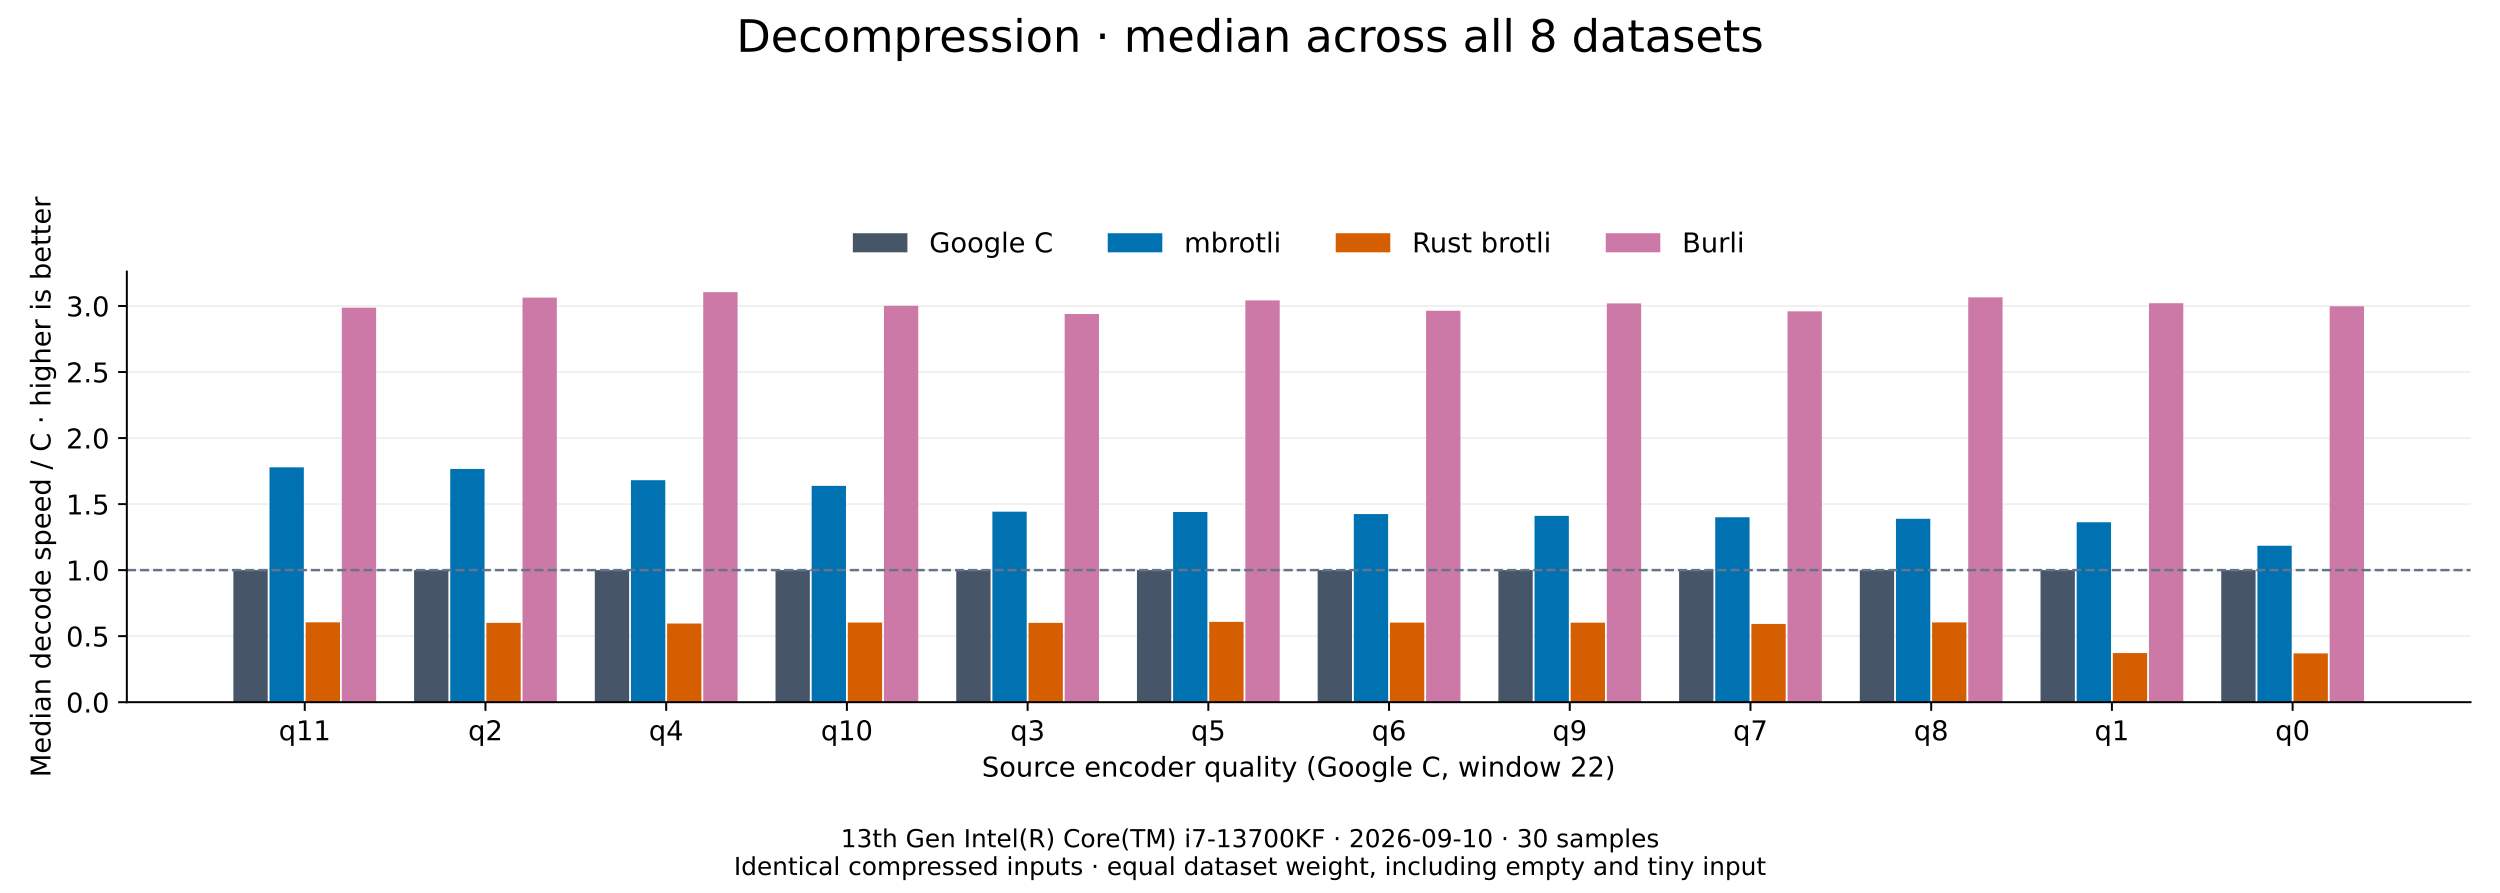
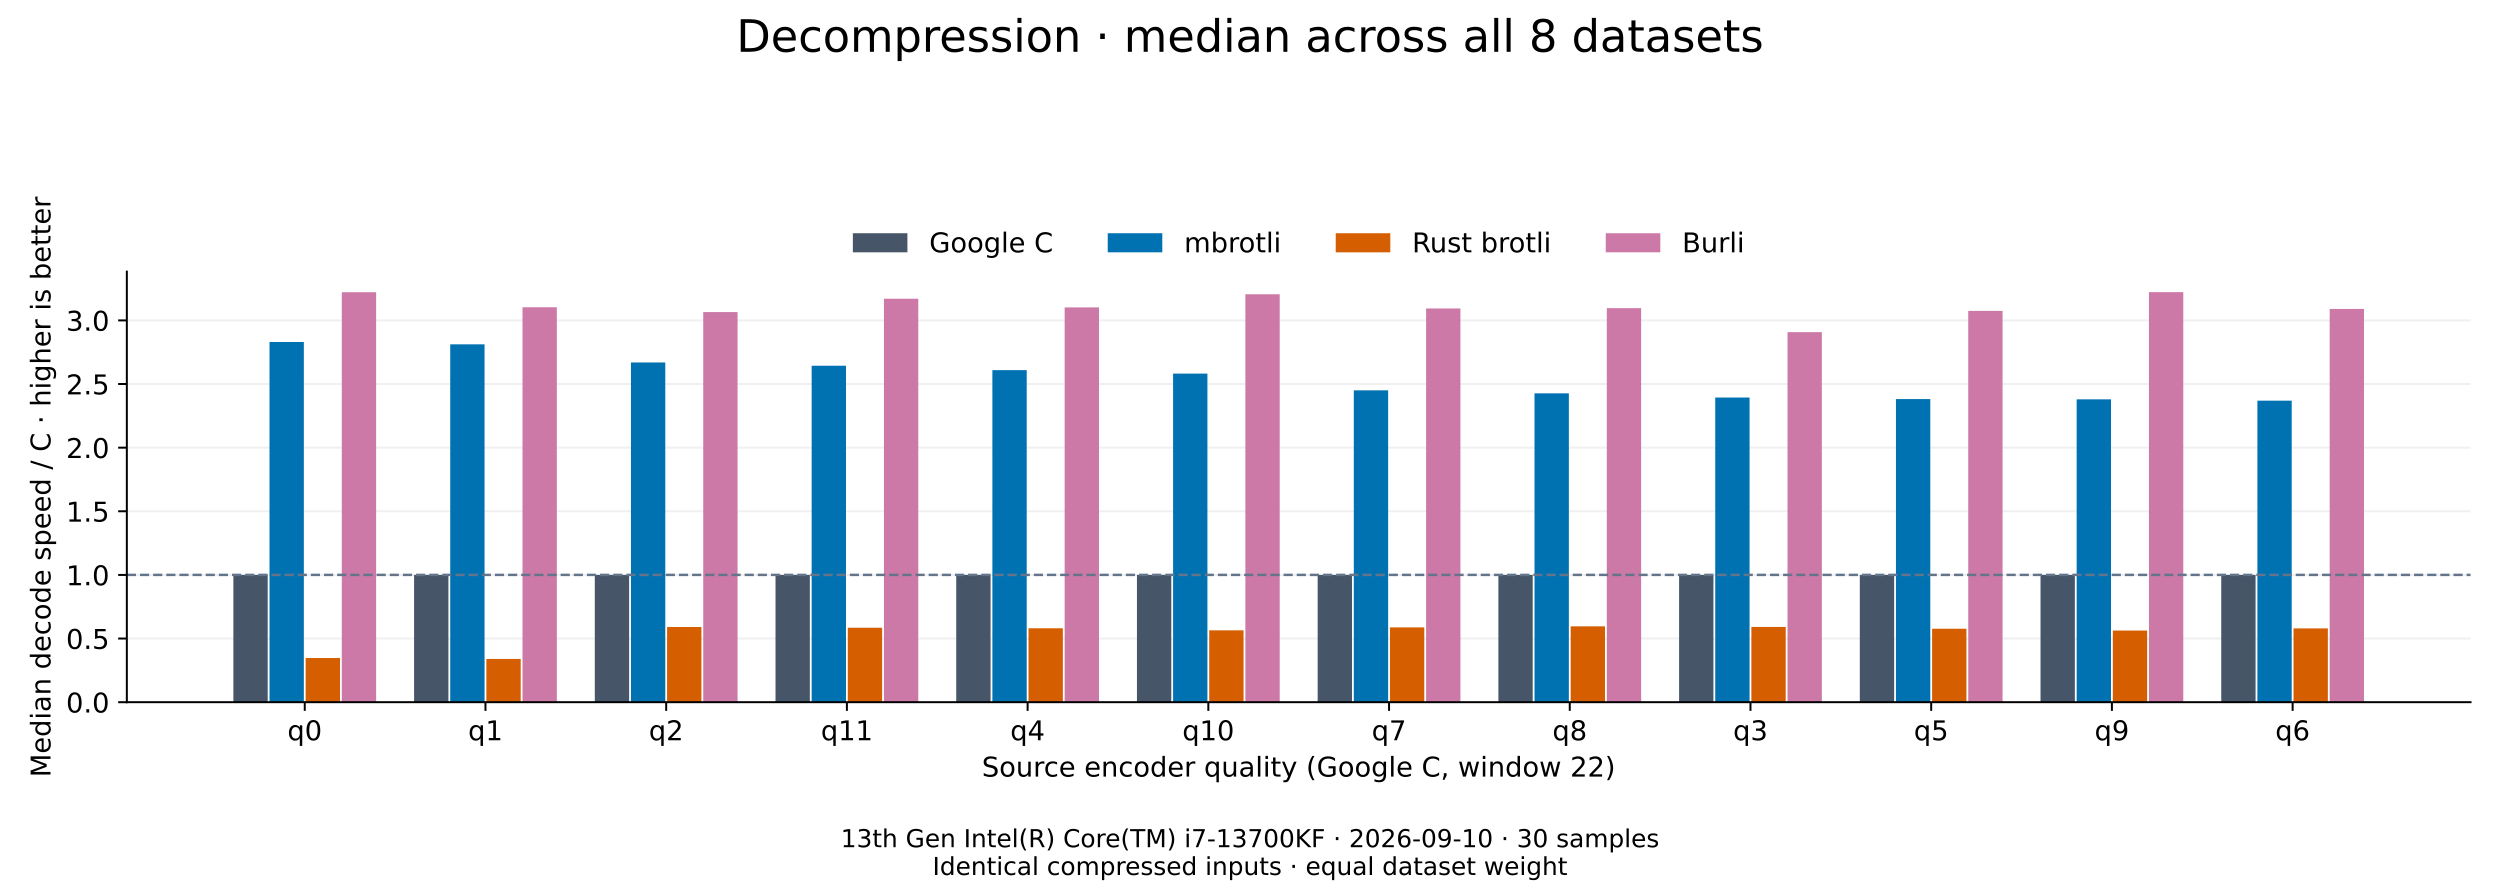
<svg xmlns="http://www.w3.org/2000/svg" xmlns:xlink="http://www.w3.org/1999/xlink" width="1008pt" height="360pt" viewBox="0 0 1008 360" version="1.1">
  <defs>
    <style type="text/css">*{stroke-linejoin: round; stroke-linecap: butt}</style>
  </defs>
  <g id="figure_1">
    <g id="patch_1">
-       <path d="M 0 360  L 1008 360  L 1008 0  L 0 0  z " style="fill: #ffffff" />
+       <path d="M 0 360 L 1008 360 L 1008 0 L 0 0 z " style="fill: #ffffff" />
    </g>
    <g id="axes_1">
      <g id="patch_2">
-         <path d="M 51.14 283.12  L 996.12 283.12  L 996.12 109.52  L 51.14 109.52  z " style="fill: #ffffff" />
+         <path d="M 51.14 283.12 L 996.12 283.12 L 996.12 109.52 L 51.14 109.52 z " style="fill: #ffffff" />
      </g>
      <g id="matplotlib.axis_1">
        <g id="xtick_1">
          <g id="line2d_1">
            <defs>
-               <path id="m1870b49bca" d="M 0 0  L 0 3.5  " style="stroke: #000000; stroke-width: 0.8" />
+               <path id="m1870b49bca" d="M 0 0 L 0 3.5 " style="stroke: #000000; stroke-width: 0.8" />
            </defs>
            <g>
              <use xlink:href="#m1870b49bca" x="122.875" y="283.12" style="stroke: #000000; stroke-width: 0.8" />
            </g>
          </g>
          <g id="text_1">
-             <text style="font-size: 11px; font-family: 'DejaVu Sans', 'Bitstream Vera Sans', 'Computer Modern Sans Serif', 'Lucida Grande', 'Verdana', 'Geneva', 'Lucid', 'Arial', 'Helvetica', 'Avant Garde', sans-serif; text-anchor: middle" x="122.875" y="298.478" transform="rotate(-0 122.8751 298.4783)">q11</text>
+             <text style="font-size: 11px; font-family: 'DejaVu Sans', 'Bitstream Vera Sans', 'Computer Modern Sans Serif', 'Lucida Grande', 'Verdana', 'Geneva', 'Lucid', 'Arial', 'Helvetica', 'Avant Garde', sans-serif; text-anchor: middle" x="122.875" y="298.478" transform="rotate(-0 122.8751 298.4783)">q0</text>
          </g>
        </g>
        <g id="xtick_2">
          <g id="line2d_2">
            <g>
              <use xlink:href="#m1870b49bca" x="195.74" y="283.12" style="stroke: #000000; stroke-width: 0.8" />
            </g>
          </g>
          <g id="text_2">
-             <text style="font-size: 11px; font-family: 'DejaVu Sans', 'Bitstream Vera Sans', 'Computer Modern Sans Serif', 'Lucida Grande', 'Verdana', 'Geneva', 'Lucid', 'Arial', 'Helvetica', 'Avant Garde', sans-serif; text-anchor: middle" x="195.74" y="298.478" transform="rotate(-0 195.7396 298.4783)">q2</text>
+             <text style="font-size: 11px; font-family: 'DejaVu Sans', 'Bitstream Vera Sans', 'Computer Modern Sans Serif', 'Lucida Grande', 'Verdana', 'Geneva', 'Lucid', 'Arial', 'Helvetica', 'Avant Garde', sans-serif; text-anchor: middle" x="195.74" y="298.478" transform="rotate(-0 195.7396 298.4783)">q1</text>
          </g>
        </g>
        <g id="xtick_3">
          <g id="line2d_3">
            <g>
              <use xlink:href="#m1870b49bca" x="268.604" y="283.12" style="stroke: #000000; stroke-width: 0.8" />
            </g>
          </g>
          <g id="text_3">
-             <text style="font-size: 11px; font-family: 'DejaVu Sans', 'Bitstream Vera Sans', 'Computer Modern Sans Serif', 'Lucida Grande', 'Verdana', 'Geneva', 'Lucid', 'Arial', 'Helvetica', 'Avant Garde', sans-serif; text-anchor: middle" x="268.604" y="298.478" transform="rotate(-0 268.6042 298.4783)">q4</text>
+             <text style="font-size: 11px; font-family: 'DejaVu Sans', 'Bitstream Vera Sans', 'Computer Modern Sans Serif', 'Lucida Grande', 'Verdana', 'Geneva', 'Lucid', 'Arial', 'Helvetica', 'Avant Garde', sans-serif; text-anchor: middle" x="268.604" y="298.478" transform="rotate(-0 268.6042 298.4783)">q2</text>
          </g>
        </g>
        <g id="xtick_4">
          <g id="line2d_4">
            <g>
              <use xlink:href="#m1870b49bca" x="341.469" y="283.12" style="stroke: #000000; stroke-width: 0.8" />
            </g>
          </g>
          <g id="text_4">
-             <text style="font-size: 11px; font-family: 'DejaVu Sans', 'Bitstream Vera Sans', 'Computer Modern Sans Serif', 'Lucida Grande', 'Verdana', 'Geneva', 'Lucid', 'Arial', 'Helvetica', 'Avant Garde', sans-serif; text-anchor: middle" x="341.469" y="298.478" transform="rotate(-0 341.4687 298.4783)">q10</text>
+             <text style="font-size: 11px; font-family: 'DejaVu Sans', 'Bitstream Vera Sans', 'Computer Modern Sans Serif', 'Lucida Grande', 'Verdana', 'Geneva', 'Lucid', 'Arial', 'Helvetica', 'Avant Garde', sans-serif; text-anchor: middle" x="341.469" y="298.478" transform="rotate(-0 341.4687 298.4783)">q11</text>
          </g>
        </g>
        <g id="xtick_5">
          <g id="line2d_5">
            <g>
              <use xlink:href="#m1870b49bca" x="414.333" y="283.12" style="stroke: #000000; stroke-width: 0.8" />
            </g>
          </g>
          <g id="text_5">
-             <text style="font-size: 11px; font-family: 'DejaVu Sans', 'Bitstream Vera Sans', 'Computer Modern Sans Serif', 'Lucida Grande', 'Verdana', 'Geneva', 'Lucid', 'Arial', 'Helvetica', 'Avant Garde', sans-serif; text-anchor: middle" x="414.333" y="298.478" transform="rotate(-0 414.3332 298.4783)">q3</text>
+             <text style="font-size: 11px; font-family: 'DejaVu Sans', 'Bitstream Vera Sans', 'Computer Modern Sans Serif', 'Lucida Grande', 'Verdana', 'Geneva', 'Lucid', 'Arial', 'Helvetica', 'Avant Garde', sans-serif; text-anchor: middle" x="414.333" y="298.478" transform="rotate(-0 414.3332 298.4783)">q4</text>
          </g>
        </g>
        <g id="xtick_6">
          <g id="line2d_6">
            <g>
              <use xlink:href="#m1870b49bca" x="487.198" y="283.12" style="stroke: #000000; stroke-width: 0.8" />
            </g>
          </g>
          <g id="text_6">
-             <text style="font-size: 11px; font-family: 'DejaVu Sans', 'Bitstream Vera Sans', 'Computer Modern Sans Serif', 'Lucida Grande', 'Verdana', 'Geneva', 'Lucid', 'Arial', 'Helvetica', 'Avant Garde', sans-serif; text-anchor: middle" x="487.198" y="298.478" transform="rotate(-0 487.1977 298.4783)">q5</text>
+             <text style="font-size: 11px; font-family: 'DejaVu Sans', 'Bitstream Vera Sans', 'Computer Modern Sans Serif', 'Lucida Grande', 'Verdana', 'Geneva', 'Lucid', 'Arial', 'Helvetica', 'Avant Garde', sans-serif; text-anchor: middle" x="487.198" y="298.478" transform="rotate(-0 487.1977 298.4783)">q10</text>
          </g>
        </g>
        <g id="xtick_7">
          <g id="line2d_7">
            <g>
              <use xlink:href="#m1870b49bca" x="560.062" y="283.12" style="stroke: #000000; stroke-width: 0.8" />
            </g>
          </g>
          <g id="text_7">
-             <text style="font-size: 11px; font-family: 'DejaVu Sans', 'Bitstream Vera Sans', 'Computer Modern Sans Serif', 'Lucida Grande', 'Verdana', 'Geneva', 'Lucid', 'Arial', 'Helvetica', 'Avant Garde', sans-serif; text-anchor: middle" x="560.062" y="298.478" transform="rotate(-0 560.0623 298.4783)">q6</text>
+             <text style="font-size: 11px; font-family: 'DejaVu Sans', 'Bitstream Vera Sans', 'Computer Modern Sans Serif', 'Lucida Grande', 'Verdana', 'Geneva', 'Lucid', 'Arial', 'Helvetica', 'Avant Garde', sans-serif; text-anchor: middle" x="560.062" y="298.478" transform="rotate(-0 560.0623 298.4783)">q7</text>
          </g>
        </g>
        <g id="xtick_8">
          <g id="line2d_8">
            <g>
              <use xlink:href="#m1870b49bca" x="632.927" y="283.12" style="stroke: #000000; stroke-width: 0.8" />
            </g>
          </g>
          <g id="text_8">
-             <text style="font-size: 11px; font-family: 'DejaVu Sans', 'Bitstream Vera Sans', 'Computer Modern Sans Serif', 'Lucida Grande', 'Verdana', 'Geneva', 'Lucid', 'Arial', 'Helvetica', 'Avant Garde', sans-serif; text-anchor: middle" x="632.927" y="298.478" transform="rotate(-0 632.9268 298.4783)">q9</text>
+             <text style="font-size: 11px; font-family: 'DejaVu Sans', 'Bitstream Vera Sans', 'Computer Modern Sans Serif', 'Lucida Grande', 'Verdana', 'Geneva', 'Lucid', 'Arial', 'Helvetica', 'Avant Garde', sans-serif; text-anchor: middle" x="632.927" y="298.478" transform="rotate(-0 632.9268 298.4783)">q8</text>
          </g>
        </g>
        <g id="xtick_9">
          <g id="line2d_9">
            <g>
              <use xlink:href="#m1870b49bca" x="705.791" y="283.12" style="stroke: #000000; stroke-width: 0.8" />
            </g>
          </g>
          <g id="text_9">
-             <text style="font-size: 11px; font-family: 'DejaVu Sans', 'Bitstream Vera Sans', 'Computer Modern Sans Serif', 'Lucida Grande', 'Verdana', 'Geneva', 'Lucid', 'Arial', 'Helvetica', 'Avant Garde', sans-serif; text-anchor: middle" x="705.791" y="298.478" transform="rotate(-0 705.7913 298.4783)">q7</text>
+             <text style="font-size: 11px; font-family: 'DejaVu Sans', 'Bitstream Vera Sans', 'Computer Modern Sans Serif', 'Lucida Grande', 'Verdana', 'Geneva', 'Lucid', 'Arial', 'Helvetica', 'Avant Garde', sans-serif; text-anchor: middle" x="705.791" y="298.478" transform="rotate(-0 705.7913 298.4783)">q3</text>
          </g>
        </g>
        <g id="xtick_10">
          <g id="line2d_10">
            <g>
              <use xlink:href="#m1870b49bca" x="778.656" y="283.12" style="stroke: #000000; stroke-width: 0.8" />
            </g>
          </g>
          <g id="text_10">
-             <text style="font-size: 11px; font-family: 'DejaVu Sans', 'Bitstream Vera Sans', 'Computer Modern Sans Serif', 'Lucida Grande', 'Verdana', 'Geneva', 'Lucid', 'Arial', 'Helvetica', 'Avant Garde', sans-serif; text-anchor: middle" x="778.656" y="298.478" transform="rotate(-0 778.6558 298.4783)">q8</text>
+             <text style="font-size: 11px; font-family: 'DejaVu Sans', 'Bitstream Vera Sans', 'Computer Modern Sans Serif', 'Lucida Grande', 'Verdana', 'Geneva', 'Lucid', 'Arial', 'Helvetica', 'Avant Garde', sans-serif; text-anchor: middle" x="778.656" y="298.478" transform="rotate(-0 778.6558 298.4783)">q5</text>
          </g>
        </g>
        <g id="xtick_11">
          <g id="line2d_11">
            <g>
              <use xlink:href="#m1870b49bca" x="851.52" y="283.12" style="stroke: #000000; stroke-width: 0.8" />
            </g>
          </g>
          <g id="text_11">
-             <text style="font-size: 11px; font-family: 'DejaVu Sans', 'Bitstream Vera Sans', 'Computer Modern Sans Serif', 'Lucida Grande', 'Verdana', 'Geneva', 'Lucid', 'Arial', 'Helvetica', 'Avant Garde', sans-serif; text-anchor: middle" x="851.52" y="298.478" transform="rotate(-0 851.5204 298.4783)">q1</text>
+             <text style="font-size: 11px; font-family: 'DejaVu Sans', 'Bitstream Vera Sans', 'Computer Modern Sans Serif', 'Lucida Grande', 'Verdana', 'Geneva', 'Lucid', 'Arial', 'Helvetica', 'Avant Garde', sans-serif; text-anchor: middle" x="851.52" y="298.478" transform="rotate(-0 851.5204 298.4783)">q9</text>
          </g>
        </g>
        <g id="xtick_12">
          <g id="line2d_12">
            <g>
              <use xlink:href="#m1870b49bca" x="924.385" y="283.12" style="stroke: #000000; stroke-width: 0.8" />
            </g>
          </g>
          <g id="text_12">
-             <text style="font-size: 11px; font-family: 'DejaVu Sans', 'Bitstream Vera Sans', 'Computer Modern Sans Serif', 'Lucida Grande', 'Verdana', 'Geneva', 'Lucid', 'Arial', 'Helvetica', 'Avant Garde', sans-serif; text-anchor: middle" x="924.385" y="298.478" transform="rotate(-0 924.3849 298.4783)">q0</text>
+             <text style="font-size: 11px; font-family: 'DejaVu Sans', 'Bitstream Vera Sans', 'Computer Modern Sans Serif', 'Lucida Grande', 'Verdana', 'Geneva', 'Lucid', 'Arial', 'Helvetica', 'Avant Garde', sans-serif; text-anchor: middle" x="924.385" y="298.478" transform="rotate(-0 924.3849 298.4783)">q6</text>
          </g>
        </g>
        <g id="text_13">
          <text style="font-size: 11px; font-family: 'DejaVu Sans', 'Bitstream Vera Sans', 'Computer Modern Sans Serif', 'Lucida Grande', 'Verdana', 'Geneva', 'Lucid', 'Arial', 'Helvetica', 'Avant Garde', sans-serif; text-anchor: middle" x="523.63" y="313.124" transform="rotate(-0 523.63 313.1242)">Source encoder quality (Google C, window 22)</text>
        </g>
      </g>
      <g id="matplotlib.axis_2">
        <g id="ytick_1">
          <g id="line2d_13">
-             <path d="M 51.14 283.12  L 996.12 283.12  " clip-path="url(#pd22ec2da09)" style="fill: none; stroke: #b0b0b0; stroke-opacity: 0.18; stroke-width: 0.8; stroke-linecap: square" />
+             <path d="M 51.14 283.12 L 996.12 283.12 " clip-path="url(#pd22ec2da09)" style="fill: none; stroke: #b0b0b0; stroke-opacity: 0.18; stroke-width: 0.8; stroke-linecap: square" />
          </g>
          <g id="line2d_14">
            <defs>
-               <path id="m56be27ae18" d="M 0 0  L -3.5 0  " style="stroke: #000000; stroke-width: 0.8" />
+               <path id="m56be27ae18" d="M 0 0 L -3.5 0 " style="stroke: #000000; stroke-width: 0.8" />
            </defs>
            <g>
              <use xlink:href="#m56be27ae18" x="51.14" y="283.12" style="stroke: #000000; stroke-width: 0.8" />
            </g>
          </g>
          <g id="text_14">
            <text style="font-size: 11px; font-family: 'DejaVu Sans', 'Bitstream Vera Sans', 'Computer Modern Sans Serif', 'Lucida Grande', 'Verdana', 'Geneva', 'Lucid', 'Arial', 'Helvetica', 'Avant Garde', sans-serif; text-anchor: end" x="44.14" y="287.299" transform="rotate(-0 44.14 287.2991)">0.0</text>
          </g>
        </g>
        <g id="ytick_2">
          <g id="line2d_15">
-             <path d="M 51.14 256.497  L 996.12 256.497  " clip-path="url(#pd22ec2da09)" style="fill: none; stroke: #b0b0b0; stroke-opacity: 0.18; stroke-width: 0.8; stroke-linecap: square" />
+             <path d="M 51.14 257.463 L 996.12 257.463 " clip-path="url(#pd22ec2da09)" style="fill: none; stroke: #b0b0b0; stroke-opacity: 0.18; stroke-width: 0.8; stroke-linecap: square" />
          </g>
          <g id="line2d_16">
            <g>
-               <use xlink:href="#m56be27ae18" x="51.14" y="256.497" style="stroke: #000000; stroke-width: 0.8" />
+               <use xlink:href="#m56be27ae18" x="51.14" y="257.463" style="stroke: #000000; stroke-width: 0.8" />
            </g>
          </g>
          <g id="text_15">
-             <text style="font-size: 11px; font-family: 'DejaVu Sans', 'Bitstream Vera Sans', 'Computer Modern Sans Serif', 'Lucida Grande', 'Verdana', 'Geneva', 'Lucid', 'Arial', 'Helvetica', 'Avant Garde', sans-serif; text-anchor: end" x="44.14" y="260.676" transform="rotate(-0 44.14 260.6762)">0.5</text>
+             <text style="font-size: 11px; font-family: 'DejaVu Sans', 'Bitstream Vera Sans', 'Computer Modern Sans Serif', 'Lucida Grande', 'Verdana', 'Geneva', 'Lucid', 'Arial', 'Helvetica', 'Avant Garde', sans-serif; text-anchor: end" x="44.14" y="261.642" transform="rotate(-0 44.14 261.6417)">0.5</text>
          </g>
        </g>
        <g id="ytick_3">
          <g id="line2d_17">
-             <path d="M 51.14 229.874  L 996.12 229.874  " clip-path="url(#pd22ec2da09)" style="fill: none; stroke: #b0b0b0; stroke-opacity: 0.18; stroke-width: 0.8; stroke-linecap: square" />
+             <path d="M 51.14 231.805 L 996.12 231.805 " clip-path="url(#pd22ec2da09)" style="fill: none; stroke: #b0b0b0; stroke-opacity: 0.18; stroke-width: 0.8; stroke-linecap: square" />
          </g>
          <g id="line2d_18">
            <g>
-               <use xlink:href="#m56be27ae18" x="51.14" y="229.874" style="stroke: #000000; stroke-width: 0.8" />
+               <use xlink:href="#m56be27ae18" x="51.14" y="231.805" style="stroke: #000000; stroke-width: 0.8" />
            </g>
          </g>
          <g id="text_16">
-             <text style="font-size: 11px; font-family: 'DejaVu Sans', 'Bitstream Vera Sans', 'Computer Modern Sans Serif', 'Lucida Grande', 'Verdana', 'Geneva', 'Lucid', 'Arial', 'Helvetica', 'Avant Garde', sans-serif; text-anchor: end" x="44.14" y="234.053" transform="rotate(-0 44.14 234.0532)">1.0</text>
+             <text style="font-size: 11px; font-family: 'DejaVu Sans', 'Bitstream Vera Sans', 'Computer Modern Sans Serif', 'Lucida Grande', 'Verdana', 'Geneva', 'Lucid', 'Arial', 'Helvetica', 'Avant Garde', sans-serif; text-anchor: end" x="44.14" y="235.984" transform="rotate(-0 44.14 235.9843)">1.0</text>
          </g>
        </g>
        <g id="ytick_4">
          <g id="line2d_19">
-             <path d="M 51.14 203.251  L 996.12 203.251  " clip-path="url(#pd22ec2da09)" style="fill: none; stroke: #b0b0b0; stroke-opacity: 0.18; stroke-width: 0.8; stroke-linecap: square" />
+             <path d="M 51.14 206.148 L 996.12 206.148 " clip-path="url(#pd22ec2da09)" style="fill: none; stroke: #b0b0b0; stroke-opacity: 0.18; stroke-width: 0.8; stroke-linecap: square" />
          </g>
          <g id="line2d_20">
            <g>
-               <use xlink:href="#m56be27ae18" x="51.14" y="203.251" style="stroke: #000000; stroke-width: 0.8" />
+               <use xlink:href="#m56be27ae18" x="51.14" y="206.148" style="stroke: #000000; stroke-width: 0.8" />
            </g>
          </g>
          <g id="text_17">
-             <text style="font-size: 11px; font-family: 'DejaVu Sans', 'Bitstream Vera Sans', 'Computer Modern Sans Serif', 'Lucida Grande', 'Verdana', 'Geneva', 'Lucid', 'Arial', 'Helvetica', 'Avant Garde', sans-serif; text-anchor: end" x="44.14" y="207.43" transform="rotate(-0 44.14 207.4302)">1.5</text>
+             <text style="font-size: 11px; font-family: 'DejaVu Sans', 'Bitstream Vera Sans', 'Computer Modern Sans Serif', 'Lucida Grande', 'Verdana', 'Geneva', 'Lucid', 'Arial', 'Helvetica', 'Avant Garde', sans-serif; text-anchor: end" x="44.14" y="210.327" transform="rotate(-0 44.14 210.3269)">1.5</text>
          </g>
        </g>
        <g id="ytick_5">
          <g id="line2d_21">
-             <path d="M 51.14 176.628  L 996.12 176.628  " clip-path="url(#pd22ec2da09)" style="fill: none; stroke: #b0b0b0; stroke-opacity: 0.18; stroke-width: 0.8; stroke-linecap: square" />
+             <path d="M 51.14 180.49 L 996.12 180.49 " clip-path="url(#pd22ec2da09)" style="fill: none; stroke: #b0b0b0; stroke-opacity: 0.18; stroke-width: 0.8; stroke-linecap: square" />
          </g>
          <g id="line2d_22">
            <g>
-               <use xlink:href="#m56be27ae18" x="51.14" y="176.628" style="stroke: #000000; stroke-width: 0.8" />
+               <use xlink:href="#m56be27ae18" x="51.14" y="180.49" style="stroke: #000000; stroke-width: 0.8" />
            </g>
          </g>
          <g id="text_18">
-             <text style="font-size: 11px; font-family: 'DejaVu Sans', 'Bitstream Vera Sans', 'Computer Modern Sans Serif', 'Lucida Grande', 'Verdana', 'Geneva', 'Lucid', 'Arial', 'Helvetica', 'Avant Garde', sans-serif; text-anchor: end" x="44.14" y="180.807" transform="rotate(-0 44.14 180.8072)">2.0</text>
+             <text style="font-size: 11px; font-family: 'DejaVu Sans', 'Bitstream Vera Sans', 'Computer Modern Sans Serif', 'Lucida Grande', 'Verdana', 'Geneva', 'Lucid', 'Arial', 'Helvetica', 'Avant Garde', sans-serif; text-anchor: end" x="44.14" y="184.67" transform="rotate(-0 44.14 184.6695)">2.0</text>
          </g>
        </g>
        <g id="ytick_6">
          <g id="line2d_23">
-             <path d="M 51.14 150.005  L 996.12 150.005  " clip-path="url(#pd22ec2da09)" style="fill: none; stroke: #b0b0b0; stroke-opacity: 0.18; stroke-width: 0.8; stroke-linecap: square" />
+             <path d="M 51.14 154.833 L 996.12 154.833 " clip-path="url(#pd22ec2da09)" style="fill: none; stroke: #b0b0b0; stroke-opacity: 0.18; stroke-width: 0.8; stroke-linecap: square" />
          </g>
          <g id="line2d_24">
            <g>
-               <use xlink:href="#m56be27ae18" x="51.14" y="150.005" style="stroke: #000000; stroke-width: 0.8" />
+               <use xlink:href="#m56be27ae18" x="51.14" y="154.833" style="stroke: #000000; stroke-width: 0.8" />
            </g>
          </g>
          <g id="text_19">
-             <text style="font-size: 11px; font-family: 'DejaVu Sans', 'Bitstream Vera Sans', 'Computer Modern Sans Serif', 'Lucida Grande', 'Verdana', 'Geneva', 'Lucid', 'Arial', 'Helvetica', 'Avant Garde', sans-serif; text-anchor: end" x="44.14" y="154.184" transform="rotate(-0 44.14 154.1842)">2.5</text>
+             <text style="font-size: 11px; font-family: 'DejaVu Sans', 'Bitstream Vera Sans', 'Computer Modern Sans Serif', 'Lucida Grande', 'Verdana', 'Geneva', 'Lucid', 'Arial', 'Helvetica', 'Avant Garde', sans-serif; text-anchor: end" x="44.14" y="159.012" transform="rotate(-0 44.14 159.0121)">2.5</text>
          </g>
        </g>
        <g id="ytick_7">
          <g id="line2d_25">
-             <path d="M 51.14 123.382  L 996.12 123.382  " clip-path="url(#pd22ec2da09)" style="fill: none; stroke: #b0b0b0; stroke-opacity: 0.18; stroke-width: 0.8; stroke-linecap: square" />
+             <path d="M 51.14 129.176 L 996.12 129.176 " clip-path="url(#pd22ec2da09)" style="fill: none; stroke: #b0b0b0; stroke-opacity: 0.18; stroke-width: 0.8; stroke-linecap: square" />
          </g>
          <g id="line2d_26">
            <g>
-               <use xlink:href="#m56be27ae18" x="51.14" y="123.382" style="stroke: #000000; stroke-width: 0.8" />
+               <use xlink:href="#m56be27ae18" x="51.14" y="129.176" style="stroke: #000000; stroke-width: 0.8" />
            </g>
          </g>
          <g id="text_20">
-             <text style="font-size: 11px; font-family: 'DejaVu Sans', 'Bitstream Vera Sans', 'Computer Modern Sans Serif', 'Lucida Grande', 'Verdana', 'Geneva', 'Lucid', 'Arial', 'Helvetica', 'Avant Garde', sans-serif; text-anchor: end" x="44.14" y="127.561" transform="rotate(-0 44.14 127.5612)">3.0</text>
+             <text style="font-size: 11px; font-family: 'DejaVu Sans', 'Bitstream Vera Sans', 'Computer Modern Sans Serif', 'Lucida Grande', 'Verdana', 'Geneva', 'Lucid', 'Arial', 'Helvetica', 'Avant Garde', sans-serif; text-anchor: end" x="44.14" y="133.355" transform="rotate(-0 44.14 133.3547)">3.0</text>
          </g>
        </g>
        <g id="text_21">
          <text style="font-size: 11px; font-family: 'DejaVu Sans', 'Bitstream Vera Sans', 'Computer Modern Sans Serif', 'Lucida Grande', 'Verdana', 'Geneva', 'Lucid', 'Arial', 'Helvetica', 'Avant Garde', sans-serif; text-anchor: middle" x="20.359" y="196.32" transform="rotate(-90 20.35891 196.32)">Median decode speed / C · higher is better</text>
        </g>
      </g>
      <g id="patch_3">
-         <path d="M 94.094 283.12  L 107.938 283.12  L 107.938 229.874  L 94.094 229.874  z " clip-path="url(#pd22ec2da09)" style="fill: #475569" />
+         <path d="M 94.094 283.12 L 107.938 283.12 L 107.938 231.805 L 94.094 231.805 z " clip-path="url(#pd22ec2da09)" style="fill: #475569" />
      </g>
      <g id="patch_4">
-         <path d="M 166.958 283.12  L 180.802 283.12  L 180.802 229.874  L 166.958 229.874  z " clip-path="url(#pd22ec2da09)" style="fill: #475569" />
+         <path d="M 166.958 283.12 L 180.802 283.12 L 180.802 231.805 L 166.958 231.805 z " clip-path="url(#pd22ec2da09)" style="fill: #475569" />
      </g>
      <g id="patch_5">
-         <path d="M 239.823 283.12  L 253.667 283.12  L 253.667 229.874  L 239.823 229.874  z " clip-path="url(#pd22ec2da09)" style="fill: #475569" />
+         <path d="M 239.823 283.12 L 253.667 283.12 L 253.667 231.805 L 239.823 231.805 z " clip-path="url(#pd22ec2da09)" style="fill: #475569" />
      </g>
      <g id="patch_6">
-         <path d="M 312.687 283.12  L 326.531 283.12  L 326.531 229.874  L 312.687 229.874  z " clip-path="url(#pd22ec2da09)" style="fill: #475569" />
+         <path d="M 312.687 283.12 L 326.531 283.12 L 326.531 231.805 L 312.687 231.805 z " clip-path="url(#pd22ec2da09)" style="fill: #475569" />
      </g>
      <g id="patch_7">
-         <path d="M 385.552 283.12  L 399.396 283.12  L 399.396 229.874  L 385.552 229.874  z " clip-path="url(#pd22ec2da09)" style="fill: #475569" />
+         <path d="M 385.552 283.12 L 399.396 283.12 L 399.396 231.805 L 385.552 231.805 z " clip-path="url(#pd22ec2da09)" style="fill: #475569" />
      </g>
      <g id="patch_8">
-         <path d="M 458.416 283.12  L 472.261 283.12  L 472.261 229.874  L 458.416 229.874  z " clip-path="url(#pd22ec2da09)" style="fill: #475569" />
+         <path d="M 458.416 283.12 L 472.261 283.12 L 472.261 231.805 L 458.416 231.805 z " clip-path="url(#pd22ec2da09)" style="fill: #475569" />
      </g>
      <g id="patch_9">
-         <path d="M 531.281 283.12  L 545.125 283.12  L 545.125 229.874  L 531.281 229.874  z " clip-path="url(#pd22ec2da09)" style="fill: #475569" />
+         <path d="M 531.281 283.12 L 545.125 283.12 L 545.125 231.805 L 531.281 231.805 z " clip-path="url(#pd22ec2da09)" style="fill: #475569" />
      </g>
      <g id="patch_10">
-         <path d="M 604.145 283.12  L 617.99 283.12  L 617.99 229.874  L 604.145 229.874  z " clip-path="url(#pd22ec2da09)" style="fill: #475569" />
+         <path d="M 604.145 283.12 L 617.99 283.12 L 617.99 231.805 L 604.145 231.805 z " clip-path="url(#pd22ec2da09)" style="fill: #475569" />
      </g>
      <g id="patch_11">
-         <path d="M 677.01 283.12  L 690.854 283.12  L 690.854 229.874  L 677.01 229.874  z " clip-path="url(#pd22ec2da09)" style="fill: #475569" />
+         <path d="M 677.01 283.12 L 690.854 283.12 L 690.854 231.805 L 677.01 231.805 z " clip-path="url(#pd22ec2da09)" style="fill: #475569" />
      </g>
      <g id="patch_12">
-         <path d="M 749.874 283.12  L 763.719 283.12  L 763.719 229.874  L 749.874 229.874  z " clip-path="url(#pd22ec2da09)" style="fill: #475569" />
+         <path d="M 749.874 283.12 L 763.719 283.12 L 763.719 231.805 L 749.874 231.805 z " clip-path="url(#pd22ec2da09)" style="fill: #475569" />
      </g>
      <g id="patch_13">
-         <path d="M 822.739 283.12  L 836.583 283.12  L 836.583 229.874  L 822.739 229.874  z " clip-path="url(#pd22ec2da09)" style="fill: #475569" />
+         <path d="M 822.739 283.12 L 836.583 283.12 L 836.583 231.805 L 822.739 231.805 z " clip-path="url(#pd22ec2da09)" style="fill: #475569" />
      </g>
      <g id="patch_14">
-         <path d="M 895.603 283.12  L 909.448 283.12  L 909.448 229.874  L 895.603 229.874  z " clip-path="url(#pd22ec2da09)" style="fill: #475569" />
+         <path d="M 895.603 283.12 L 909.448 283.12 L 909.448 231.805 L 895.603 231.805 z " clip-path="url(#pd22ec2da09)" style="fill: #475569" />
      </g>
      <g id="patch_15">
-         <path d="M 108.667 283.12  L 122.511 283.12  L 122.511 188.417  L 108.667 188.417  z " clip-path="url(#pd22ec2da09)" style="fill: #0072b2" />
+         <path d="M 108.667 283.12 L 122.511 283.12 L 122.511 137.903 L 108.667 137.903 z " clip-path="url(#pd22ec2da09)" style="fill: #0072b2" />
      </g>
      <g id="patch_16">
-         <path d="M 181.531 283.12  L 195.375 283.12  L 195.375 189.079  L 181.531 189.079  z " clip-path="url(#pd22ec2da09)" style="fill: #0072b2" />
+         <path d="M 181.531 283.12 L 195.375 283.12 L 195.375 138.833 L 181.531 138.833 z " clip-path="url(#pd22ec2da09)" style="fill: #0072b2" />
      </g>
      <g id="patch_17">
-         <path d="M 254.396 283.12  L 268.24 283.12  L 268.24 193.622  L 254.396 193.622  z " clip-path="url(#pd22ec2da09)" style="fill: #0072b2" />
+         <path d="M 254.396 283.12 L 268.24 283.12 L 268.24 146.155 L 254.396 146.155 z " clip-path="url(#pd22ec2da09)" style="fill: #0072b2" />
      </g>
      <g id="patch_18">
-         <path d="M 327.26 283.12  L 341.104 283.12  L 341.104 195.898  L 327.26 195.898  z " clip-path="url(#pd22ec2da09)" style="fill: #0072b2" />
+         <path d="M 327.26 283.12 L 341.104 283.12 L 341.104 147.467 L 327.26 147.467 z " clip-path="url(#pd22ec2da09)" style="fill: #0072b2" />
      </g>
      <g id="patch_19">
-         <path d="M 400.125 283.12  L 413.969 283.12  L 413.969 206.306  L 400.125 206.306  z " clip-path="url(#pd22ec2da09)" style="fill: #0072b2" />
+         <path d="M 400.125 283.12 L 413.969 283.12 L 413.969 149.241 L 400.125 149.241 z " clip-path="url(#pd22ec2da09)" style="fill: #0072b2" />
      </g>
      <g id="patch_20">
-         <path d="M 472.989 283.12  L 486.833 283.12  L 486.833 206.428  L 472.989 206.428  z " clip-path="url(#pd22ec2da09)" style="fill: #0072b2" />
+         <path d="M 472.989 283.12 L 486.833 283.12 L 486.833 150.63 L 472.989 150.63 z " clip-path="url(#pd22ec2da09)" style="fill: #0072b2" />
      </g>
      <g id="patch_21">
-         <path d="M 545.854 283.12  L 559.698 283.12  L 559.698 207.282  L 545.854 207.282  z " clip-path="url(#pd22ec2da09)" style="fill: #0072b2" />
+         <path d="M 545.854 283.12 L 559.698 283.12 L 559.698 157.394 L 545.854 157.394 z " clip-path="url(#pd22ec2da09)" style="fill: #0072b2" />
      </g>
      <g id="patch_22">
-         <path d="M 618.718 283.12  L 632.562 283.12  L 632.562 207.996  L 618.718 207.996  z " clip-path="url(#pd22ec2da09)" style="fill: #0072b2" />
+         <path d="M 618.718 283.12 L 632.562 283.12 L 632.562 158.588 L 618.718 158.588 z " clip-path="url(#pd22ec2da09)" style="fill: #0072b2" />
      </g>
      <g id="patch_23">
-         <path d="M 691.583 283.12  L 705.427 283.12  L 705.427 208.55  L 691.583 208.55  z " clip-path="url(#pd22ec2da09)" style="fill: #0072b2" />
+         <path d="M 691.583 283.12 L 705.427 283.12 L 705.427 160.277 L 691.583 160.277 z " clip-path="url(#pd22ec2da09)" style="fill: #0072b2" />
      </g>
      <g id="patch_24">
-         <path d="M 764.447 283.12  L 778.292 283.12  L 778.292 209.186  L 764.447 209.186  z " clip-path="url(#pd22ec2da09)" style="fill: #0072b2" />
+         <path d="M 764.447 283.12 L 778.292 283.12 L 778.292 160.905 L 764.447 160.905 z " clip-path="url(#pd22ec2da09)" style="fill: #0072b2" />
      </g>
      <g id="patch_25">
-         <path d="M 837.312 283.12  L 851.156 283.12  L 851.156 210.577  L 837.312 210.577  z " clip-path="url(#pd22ec2da09)" style="fill: #0072b2" />
+         <path d="M 837.312 283.12 L 851.156 283.12 L 851.156 161.001 L 837.312 161.001 z " clip-path="url(#pd22ec2da09)" style="fill: #0072b2" />
      </g>
      <g id="patch_26">
-         <path d="M 910.176 283.12  L 924.021 283.12  L 924.021 220.038  L 910.176 220.038  z " clip-path="url(#pd22ec2da09)" style="fill: #0072b2" />
+         <path d="M 910.176 283.12 L 924.021 283.12 L 924.021 161.547 L 910.176 161.547 z " clip-path="url(#pd22ec2da09)" style="fill: #0072b2" />
      </g>
      <g id="patch_27">
-         <path d="M 123.239 283.12  L 137.084 283.12  L 137.084 250.92  L 123.239 250.92  z " clip-path="url(#pd22ec2da09)" style="fill: #d55e00" />
+         <path d="M 123.239 283.12 L 137.084 283.12 L 137.084 265.295 L 123.239 265.295 z " clip-path="url(#pd22ec2da09)" style="fill: #d55e00" />
      </g>
      <g id="patch_28">
-         <path d="M 196.104 283.12  L 209.948 283.12  L 209.948 251.129  L 196.104 251.129  z " clip-path="url(#pd22ec2da09)" style="fill: #d55e00" />
+         <path d="M 196.104 283.12 L 209.948 283.12 L 209.948 265.689 L 196.104 265.689 z " clip-path="url(#pd22ec2da09)" style="fill: #d55e00" />
      </g>
      <g id="patch_29">
-         <path d="M 268.968 283.12  L 282.813 283.12  L 282.813 251.41  L 268.968 251.41  z " clip-path="url(#pd22ec2da09)" style="fill: #d55e00" />
+         <path d="M 268.968 283.12 L 282.813 283.12 L 282.813 252.805 L 268.968 252.805 z " clip-path="url(#pd22ec2da09)" style="fill: #d55e00" />
      </g>
      <g id="patch_30">
-         <path d="M 341.833 283.12  L 355.677 283.12  L 355.677 250.992  L 341.833 250.992  z " clip-path="url(#pd22ec2da09)" style="fill: #d55e00" />
+         <path d="M 341.833 283.12 L 355.677 283.12 L 355.677 253.111 L 341.833 253.111 z " clip-path="url(#pd22ec2da09)" style="fill: #d55e00" />
      </g>
      <g id="patch_31">
-         <path d="M 414.698 283.12  L 428.542 283.12  L 428.542 251.136  L 414.698 251.136  z " clip-path="url(#pd22ec2da09)" style="fill: #d55e00" />
+         <path d="M 414.698 283.12 L 428.542 283.12 L 428.542 253.318 L 414.698 253.318 z " clip-path="url(#pd22ec2da09)" style="fill: #d55e00" />
      </g>
      <g id="patch_32">
-         <path d="M 487.562 283.12  L 501.406 283.12  L 501.406 250.744  L 487.562 250.744  z " clip-path="url(#pd22ec2da09)" style="fill: #d55e00" />
+         <path d="M 487.562 283.12 L 501.406 283.12 L 501.406 254.161 L 487.562 254.161 z " clip-path="url(#pd22ec2da09)" style="fill: #d55e00" />
      </g>
      <g id="patch_33">
-         <path d="M 560.427 283.12  L 574.271 283.12  L 574.271 251.025  L 560.427 251.025  z " clip-path="url(#pd22ec2da09)" style="fill: #d55e00" />
+         <path d="M 560.427 283.12 L 574.271 283.12 L 574.271 252.963 L 560.427 252.963 z " clip-path="url(#pd22ec2da09)" style="fill: #d55e00" />
      </g>
      <g id="patch_34">
-         <path d="M 633.291 283.12  L 647.135 283.12  L 647.135 251.052  L 633.291 251.052  z " clip-path="url(#pd22ec2da09)" style="fill: #d55e00" />
+         <path d="M 633.291 283.12 L 647.135 283.12 L 647.135 252.545 L 633.291 252.545 z " clip-path="url(#pd22ec2da09)" style="fill: #d55e00" />
      </g>
      <g id="patch_35">
-         <path d="M 706.156 283.12  L 720 283.12  L 720 251.577  L 706.156 251.577  z " clip-path="url(#pd22ec2da09)" style="fill: #d55e00" />
+         <path d="M 706.156 283.12 L 720 283.12 L 720 252.777 L 706.156 252.777 z " clip-path="url(#pd22ec2da09)" style="fill: #d55e00" />
      </g>
      <g id="patch_36">
-         <path d="M 779.02 283.12  L 792.864 283.12  L 792.864 250.956  L 779.02 250.956  z " clip-path="url(#pd22ec2da09)" style="fill: #d55e00" />
+         <path d="M 779.02 283.12 L 792.864 283.12 L 792.864 253.51 L 779.02 253.51 z " clip-path="url(#pd22ec2da09)" style="fill: #d55e00" />
      </g>
      <g id="patch_37">
-         <path d="M 851.885 283.12  L 865.729 283.12  L 865.729 263.325  L 851.885 263.325  z " clip-path="url(#pd22ec2da09)" style="fill: #d55e00" />
+         <path d="M 851.885 283.12 L 865.729 283.12 L 865.729 254.221 L 851.885 254.221 z " clip-path="url(#pd22ec2da09)" style="fill: #d55e00" />
      </g>
      <g id="patch_38">
-         <path d="M 924.749 283.12  L 938.593 283.12  L 938.593 263.446  L 924.749 263.446  z " clip-path="url(#pd22ec2da09)" style="fill: #d55e00" />
+         <path d="M 924.749 283.12 L 938.593 283.12 L 938.593 253.369 L 924.749 253.369 z " clip-path="url(#pd22ec2da09)" style="fill: #d55e00" />
      </g>
      <g id="patch_39">
-         <path d="M 137.812 283.12  L 151.657 283.12  L 151.657 124.044  L 137.812 124.044  z " clip-path="url(#pd22ec2da09)" style="fill: #cc79a7" />
+         <path d="M 137.812 283.12 L 151.657 283.12 L 151.657 117.807 L 137.812 117.807 z " clip-path="url(#pd22ec2da09)" style="fill: #cc79a7" />
      </g>
      <g id="patch_40">
-         <path d="M 210.677 283.12  L 224.521 283.12  L 224.521 120.002  L 210.677 120.002  z " clip-path="url(#pd22ec2da09)" style="fill: #cc79a7" />
+         <path d="M 210.677 283.12 L 224.521 283.12 L 224.521 123.902 L 210.677 123.902 z " clip-path="url(#pd22ec2da09)" style="fill: #cc79a7" />
      </g>
      <g id="patch_41">
-         <path d="M 283.541 283.12  L 297.386 283.12  L 297.386 117.787  L 283.541 117.787  z " clip-path="url(#pd22ec2da09)" style="fill: #cc79a7" />
+         <path d="M 283.541 283.12 L 297.386 283.12 L 297.386 125.814 L 283.541 125.814 z " clip-path="url(#pd22ec2da09)" style="fill: #cc79a7" />
      </g>
      <g id="patch_42">
-         <path d="M 356.406 283.12  L 370.25 283.12  L 370.25 123.3  L 356.406 123.3  z " clip-path="url(#pd22ec2da09)" style="fill: #cc79a7" />
+         <path d="M 356.406 283.12 L 370.25 283.12 L 370.25 120.437 L 356.406 120.437 z " clip-path="url(#pd22ec2da09)" style="fill: #cc79a7" />
      </g>
      <g id="patch_43">
-         <path d="M 429.27 283.12  L 443.115 283.12  L 443.115 126.616  L 429.27 126.616  z " clip-path="url(#pd22ec2da09)" style="fill: #cc79a7" />
+         <path d="M 429.27 283.12 L 443.115 283.12 L 443.115 123.944 L 429.27 123.944 z " clip-path="url(#pd22ec2da09)" style="fill: #cc79a7" />
      </g>
      <g id="patch_44">
-         <path d="M 502.135 283.12  L 515.979 283.12  L 515.979 121.127  L 502.135 121.127  z " clip-path="url(#pd22ec2da09)" style="fill: #cc79a7" />
+         <path d="M 502.135 283.12 L 515.979 283.12 L 515.979 118.659 L 502.135 118.659 z " clip-path="url(#pd22ec2da09)" style="fill: #cc79a7" />
      </g>
      <g id="patch_45">
-         <path d="M 574.999 283.12  L 588.844 283.12  L 588.844 125.292  L 574.999 125.292  z " clip-path="url(#pd22ec2da09)" style="fill: #cc79a7" />
+         <path d="M 574.999 283.12 L 588.844 283.12 L 588.844 124.366 L 574.999 124.366 z " clip-path="url(#pd22ec2da09)" style="fill: #cc79a7" />
      </g>
      <g id="patch_46">
-         <path d="M 647.864 283.12  L 661.708 283.12  L 661.708 122.319  L 647.864 122.319  z " clip-path="url(#pd22ec2da09)" style="fill: #cc79a7" />
+         <path d="M 647.864 283.12 L 661.708 283.12 L 661.708 124.241 L 647.864 124.241 z " clip-path="url(#pd22ec2da09)" style="fill: #cc79a7" />
      </g>
      <g id="patch_47">
-         <path d="M 720.729 283.12  L 734.573 283.12  L 734.573 125.523  L 720.729 125.523  z " clip-path="url(#pd22ec2da09)" style="fill: #cc79a7" />
+         <path d="M 720.729 283.12 L 734.573 283.12 L 734.573 133.912 L 720.729 133.912 z " clip-path="url(#pd22ec2da09)" style="fill: #cc79a7" />
      </g>
      <g id="patch_48">
-         <path d="M 793.593 283.12  L 807.437 283.12  L 807.437 119.875  L 793.593 119.875  z " clip-path="url(#pd22ec2da09)" style="fill: #cc79a7" />
+         <path d="M 793.593 283.12 L 807.437 283.12 L 807.437 125.34 L 793.593 125.34 z " clip-path="url(#pd22ec2da09)" style="fill: #cc79a7" />
      </g>
      <g id="patch_49">
-         <path d="M 866.458 283.12  L 880.302 283.12  L 880.302 122.243  L 866.458 122.243  z " clip-path="url(#pd22ec2da09)" style="fill: #cc79a7" />
+         <path d="M 866.458 283.12 L 880.302 283.12 L 880.302 117.787 L 866.458 117.787 z " clip-path="url(#pd22ec2da09)" style="fill: #cc79a7" />
      </g>
      <g id="patch_50">
-         <path d="M 939.322 283.12  L 953.166 283.12  L 953.166 123.495  L 939.322 123.495  z " clip-path="url(#pd22ec2da09)" style="fill: #cc79a7" />
+         <path d="M 939.322 283.12 L 953.166 283.12 L 953.166 124.565 L 939.322 124.565 z " clip-path="url(#pd22ec2da09)" style="fill: #cc79a7" />
      </g>
      <g id="line2d_27">
-         <path d="M 51.14 229.874  L 996.12 229.874  " clip-path="url(#pd22ec2da09)" style="fill: none; stroke-dasharray: 3.7,1.6; stroke-dashoffset: 0; stroke: #64748b" />
+         <path d="M 51.14 231.805 L 996.12 231.805 " clip-path="url(#pd22ec2da09)" style="fill: none; stroke-dasharray: 3.7,1.6; stroke-dashoffset: 0; stroke: #64748b" />
      </g>
      <g id="patch_51">
-         <path d="M 51.14 283.12  L 51.14 109.52  " style="fill: none; stroke: #000000; stroke-width: 0.8; stroke-linejoin: miter; stroke-linecap: square" />
+         <path d="M 51.14 283.12 L 51.14 109.52 " style="fill: none; stroke: #000000; stroke-width: 0.8; stroke-linejoin: miter; stroke-linecap: square" />
      </g>
      <g id="patch_52">
-         <path d="M 51.14 283.12  L 996.12 283.12  " style="fill: none; stroke: #000000; stroke-width: 0.8; stroke-linejoin: miter; stroke-linecap: square" />
+         <path d="M 51.14 283.12 L 996.12 283.12 " style="fill: none; stroke: #000000; stroke-width: 0.8; stroke-linejoin: miter; stroke-linecap: square" />
      </g>
      <g id="legend_1">
        <g id="patch_53">
-           <path d="M 343.87 101.738  L 365.87 101.738  L 365.87 94.038  L 343.87 94.038  z " style="fill: #475569" />
+           <path d="M 343.87 101.738 L 365.87 101.738 L 365.87 94.038 L 343.87 94.038 z " style="fill: #475569" />
        </g>
        <g id="text_22">
          <text style="font-size: 11px; font-family: 'DejaVu Sans', 'Bitstream Vera Sans', 'Computer Modern Sans Serif', 'Lucida Grande', 'Verdana', 'Geneva', 'Lucid', 'Arial', 'Helvetica', 'Avant Garde', sans-serif; text-anchor: start" x="374.67" y="101.738" transform="rotate(-0 374.6702 101.7383)">Google C</text>
        </g>
        <g id="patch_54">
-           <path d="M 446.639 101.738  L 468.639 101.738  L 468.639 94.038  L 446.639 94.038  z " style="fill: #0072b2" />
+           <path d="M 446.639 101.738 L 468.639 101.738 L 468.639 94.038 L 446.639 94.038 z " style="fill: #0072b2" />
        </g>
        <g id="text_23">
          <text style="font-size: 11px; font-family: 'DejaVu Sans', 'Bitstream Vera Sans', 'Computer Modern Sans Serif', 'Lucida Grande', 'Verdana', 'Geneva', 'Lucid', 'Arial', 'Helvetica', 'Avant Garde', sans-serif; text-anchor: start" x="477.439" y="101.738" transform="rotate(-0 477.4395 101.7383)">mbrotli</text>
        </g>
        <g id="patch_55">
-           <path d="M 538.567 101.738  L 560.567 101.738  L 560.567 94.038  L 538.567 94.038  z " style="fill: #d55e00" />
+           <path d="M 538.567 101.738 L 560.567 101.738 L 560.567 94.038 L 538.567 94.038 z " style="fill: #d55e00" />
        </g>
        <g id="text_24">
          <text style="font-size: 11px; font-family: 'DejaVu Sans', 'Bitstream Vera Sans', 'Computer Modern Sans Serif', 'Lucida Grande', 'Verdana', 'Geneva', 'Lucid', 'Arial', 'Helvetica', 'Avant Garde', sans-serif; text-anchor: start" x="569.367" y="101.738" transform="rotate(-0 569.3668 101.7383)">Rust brotli</text>
        </g>
        <g id="patch_56">
-           <path d="M 647.438 101.738  L 669.438 101.738  L 669.438 94.038  L 647.438 94.038  z " style="fill: #cc79a7" />
+           <path d="M 647.438 101.738 L 669.438 101.738 L 669.438 94.038 L 647.438 94.038 z " style="fill: #cc79a7" />
        </g>
        <g id="text_25">
          <text style="font-size: 11px; font-family: 'DejaVu Sans', 'Bitstream Vera Sans', 'Computer Modern Sans Serif', 'Lucida Grande', 'Verdana', 'Geneva', 'Lucid', 'Arial', 'Helvetica', 'Avant Garde', sans-serif; text-anchor: start" x="678.238" y="101.738" transform="rotate(-0 678.2376 101.7383)">Burli</text>
        </g>
      </g>
    </g>
    <g id="text_26">
      <text style="font-size: 18px; font-family: 'DejaVu Sans', 'Bitstream Vera Sans', 'Computer Modern Sans Serif', 'Lucida Grande', 'Verdana', 'Geneva', 'Lucid', 'Arial', 'Helvetica', 'Avant Garde', sans-serif; text-anchor: middle" x="504" y="20.877" transform="rotate(-0 504 20.87719)">Decompression · median across all 8 datasets</text>
    </g>
    <g id="text_27">
      <text style="font-size: 10px; font-family: 'DejaVu Sans', 'Bitstream Vera Sans', 'Computer Modern Sans Serif', 'Lucida Grande', 'Verdana', 'Geneva', 'Lucid', 'Arial', 'Helvetica', 'Avant Garde', sans-serif" transform="translate(338.9852 341.6022)">13th Gen Intel(R) Core(TM) i7-13700KF · 2026-09-10 · 30 samples</text>
-       <text style="font-size: 10px; font-family: 'DejaVu Sans', 'Bitstream Vera Sans', 'Computer Modern Sans Serif', 'Lucida Grande', 'Verdana', 'Geneva', 'Lucid', 'Arial', 'Helvetica', 'Avant Garde', sans-serif" transform="translate(295.9062 352.8)">Identical compressed inputs · equal dataset weight, including empty and tiny input</text>
+       <text style="font-size: 10px; font-family: 'DejaVu Sans', 'Bitstream Vera Sans', 'Computer Modern Sans Serif', 'Lucida Grande', 'Verdana', 'Geneva', 'Lucid', 'Arial', 'Helvetica', 'Avant Garde', sans-serif" transform="translate(375.9977 352.8)">Identical compressed inputs · equal dataset weight</text>
    </g>
  </g>
  <defs>
    <clipPath id="pd22ec2da09">
      <rect x="51.14" y="109.52" width="944.98" height="173.6" />
    </clipPath>
  </defs>
</svg>
